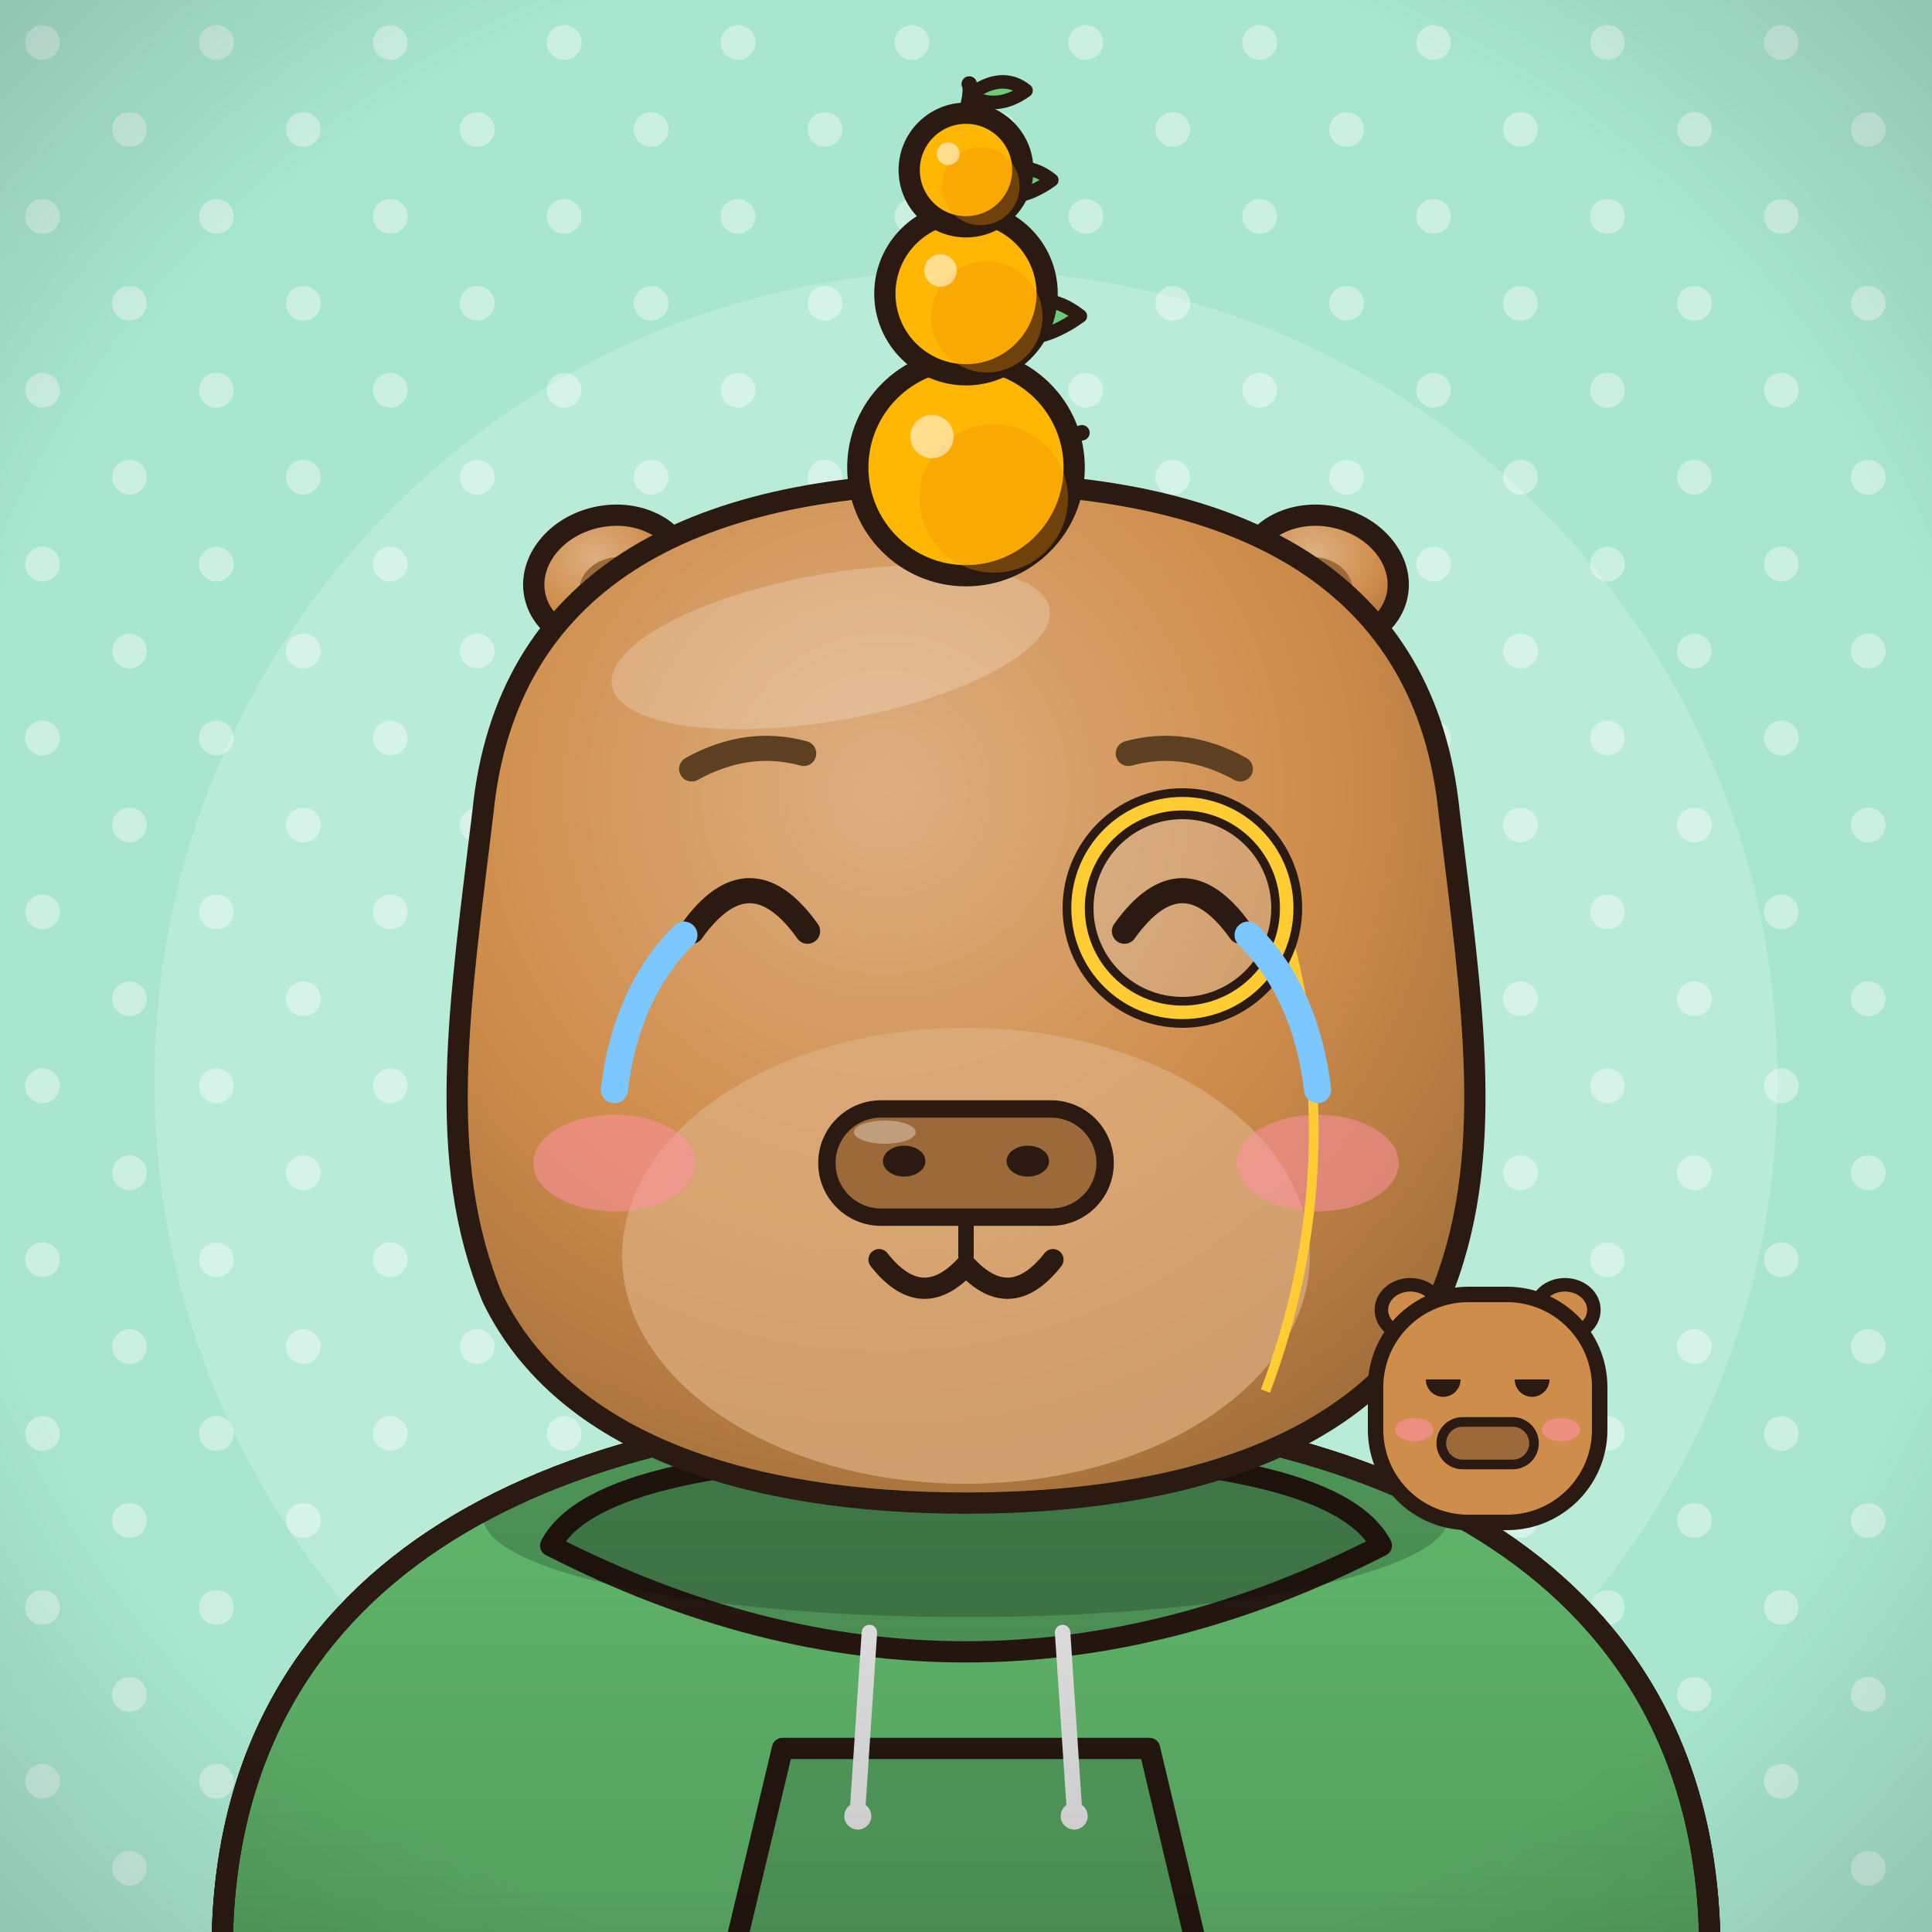
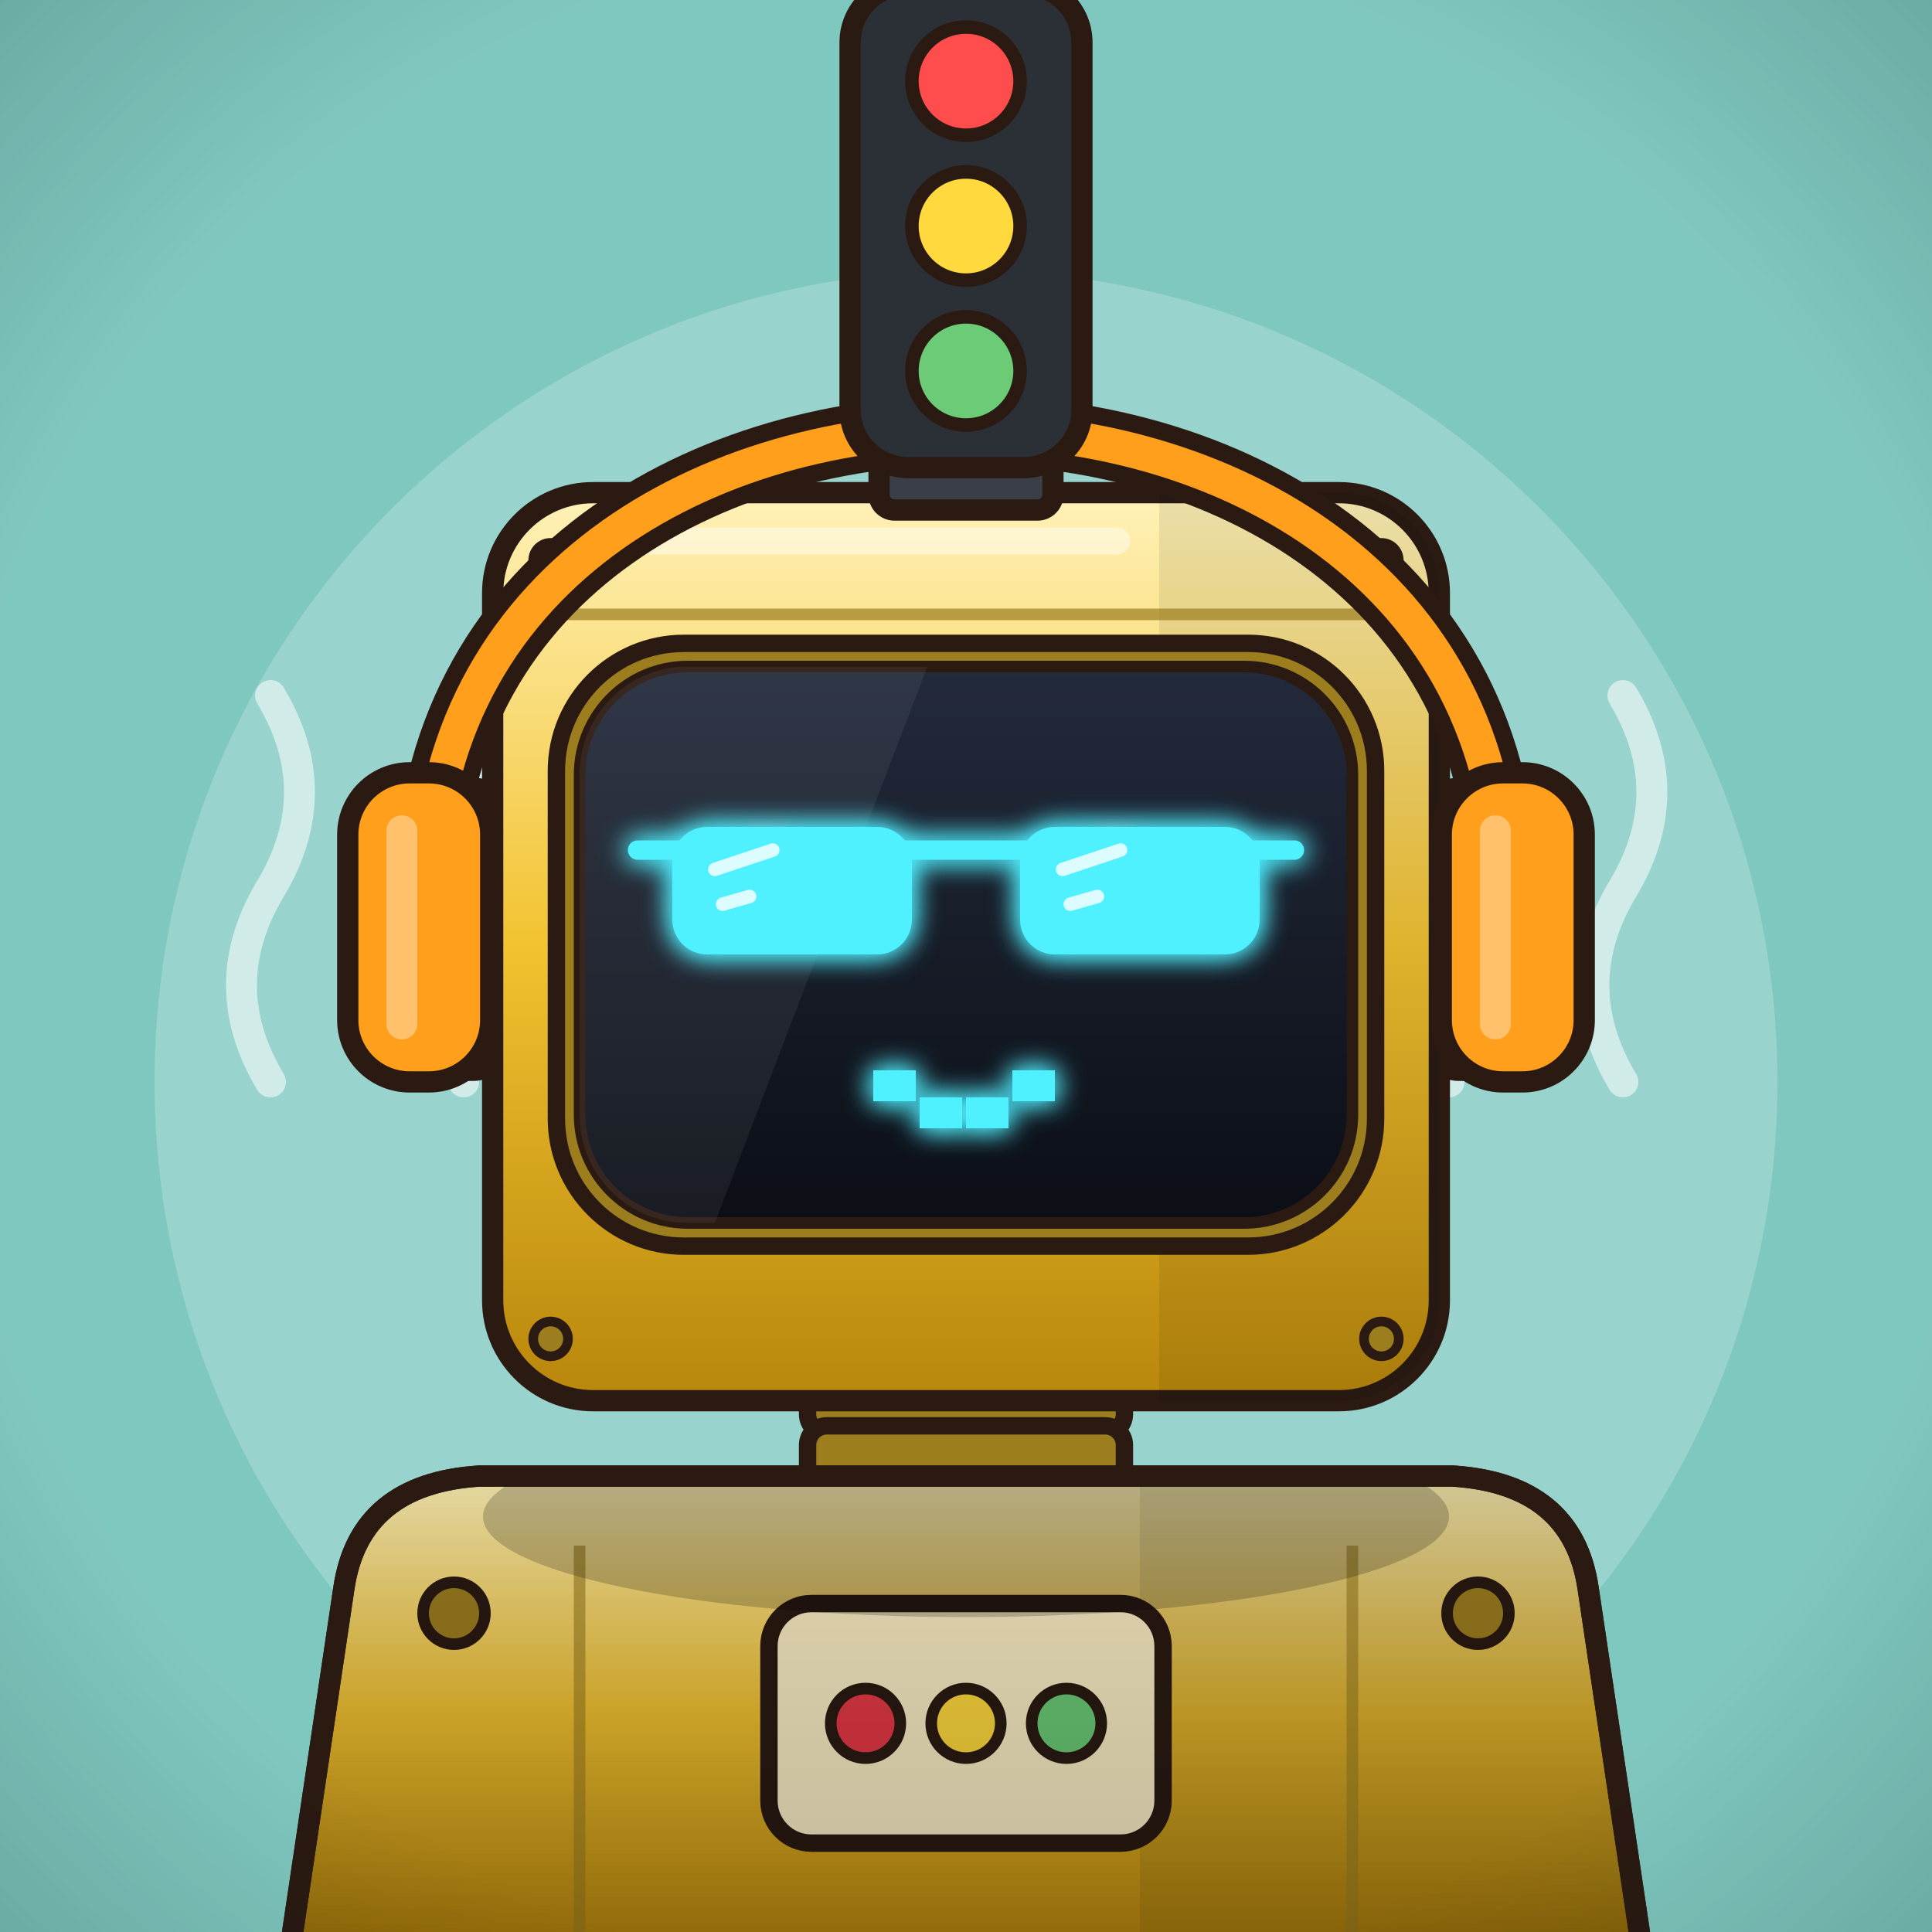
<svg xmlns="http://www.w3.org/2000/svg" viewBox="0 0 1000 1000" width="1000" height="1000">
  <defs>
    <clipPath id="bodyclip">
-       <path d="M115 1010 C115 815 280 730 500 730 C720 730 885 815 885 1010 Z" />
+       <path d="M150 1010 L178 822 Q186 768 248 764 L752 764 Q814 768 822 822 L850 1010 Z" />
    </clipPath>
    <radialGradient id="fs" cx=".42" cy=".3" r=".85">
-       <stop offset="0" stop-color="#ddaf81" />
-       <stop offset=".5" stop-color="#cf8d4b" />
-       <stop offset="1" stop-color="#956636" />
+       <stop offset="0" stop-color="#f6d46e" />
+       <stop offset=".5" stop-color="#f2c230" />
+       <stop offset="1" stop-color="#ae8c23" />
    </radialGradient>
+     <linearGradient id="furgrad" x1="0" y1="0" x2="0" y2="1">
+       <stop offset="0.00" stop-color="#fff2b8" />
+       <stop offset="0.50" stop-color="#f2c230" />
+       <stop offset="1.00" stop-color="#b8860b" />
+     </linearGradient>
+     <filter id="led" x="-50%" y="-50%" width="200%" height="200%">
+       <feGaussianBlur stdDeviation="7" result="b" />
+       <feMerge>
+         <feMergeNode in="b" />
+         <feMergeNode in="b" />
+         <feMergeNode in="SourceGraphic" />
+       </feMerge>
+     </filter>
+     <linearGradient id="visor" x1="0" y1="0" x2="0" y2="1">
+       <stop offset="0" stop-color="#232a3b" />
+       <stop offset="1" stop-color="#0b0e15" />
+     </linearGradient>
+     <clipPath id="visorclip">
+       <rect x="300" y="345" width="400" height="288" rx="56" />
+     </clipPath>
+     <clipPath id="headclip">
+       <rect x="255" y="255" width="490" height="470" rx="52" />
+     </clipPath>
    <linearGradient id="bodyshade" x1="0" y1="0" x2="0" y2="1">
      <stop offset=".55" stop-color="#000" stop-opacity="0" />
      <stop offset="1" stop-color="#000" stop-opacity=".22" />
    </linearGradient>
-     <pattern id="pat" width="90" height="90" patternUnits="userSpaceOnUse">
-       <circle cx="22" cy="22" r="9" fill="#fff" />
-       <circle cx="67" cy="67" r="9" fill="#fff" />
-     </pattern>
    <radialGradient id="vig" r=".75">
      <stop offset=".7" stop-color="#000" stop-opacity="0" />
      <stop offset="1" stop-color="#000" stop-opacity=".18" />
    </radialGradient>
  </defs>
-   <rect width="1000" height="1000" fill="#a8e6cf" />
-   <rect width="1000" height="1000" fill="url(#pat)" opacity=".4" />
+   <rect width="1000" height="1000" fill="#7fc8c0" />
+   <path d="M140 560 q-30 -50 0 -100 q30 -50 0 -100" fill="none" stroke="#fff" stroke-width="16" stroke-linecap="round" opacity=".55" />
+   <path d="M840 560 q-30 -50 0 -100 q30 -50 0 -100" fill="none" stroke="#fff" stroke-width="16" stroke-linecap="round" opacity=".55" />
+   <path d="M240 560 q-30 -50 0 -100 q30 -50 0 -100" fill="none" stroke="#fff" stroke-width="16" stroke-linecap="round" opacity=".55" />
+   <path d="M750 560 q-30 -50 0 -100 q30 -50 0 -100" fill="none" stroke="#fff" stroke-width="16" stroke-linecap="round" opacity=".55" />
  <circle cx="500" cy="560" r="420" fill="#fff" opacity=".2" />
-   <path d="M115 1010 C115 815 280 730 500 730 C720 730 885 815 885 1010 Z" fill="url(#fs)" stroke="#2a1a12" stroke-width="11" stroke-linejoin="round" stroke-linecap="round" />
+   <rect x="418" y="712" width="164" height="30" rx="10" fill="#9d7e1f" stroke="#2a1a12" stroke-width="9" stroke-linejoin="round" stroke-linecap="round" />
+   <rect x="418" y="738" width="164" height="30" rx="10" fill="#9d7e1f" stroke="#2a1a12" stroke-width="9" stroke-linejoin="round" stroke-linecap="round" />
+   <path d="M150 1010 L178 822 Q186 768 248 764 L752 764 Q814 768 822 822 L850 1010 Z" fill="url(#furgrad)" stroke="#2a1a12" stroke-width="11" stroke-linejoin="round" stroke-linecap="round" />
  <g clip-path="url(#bodyclip)">
-     <ellipse cx="500" cy="985" rx="230" ry="165" fill="#ddaf81" opacity=".55" />
+     <rect x="590" y="760" width="400" height="300" fill="#000" opacity=".08" />
+     <path d="M300 800 L300 1010 M700 800 L700 1010" stroke="#9d7e1f" stroke-width="6" opacity=".6" />
  </g>
-   <g clip-path="url(#bodyclip)">
-     <rect width="1000" height="1000" fill="#6bcb77" />
-     <path d="M380 1010 L405 905 L595 905 L620 1010" fill="#5eb369" stroke="#2a1a12" stroke-width="11" stroke-linejoin="round" stroke-linecap="round" />
-   </g>
-   <path d="M115 1010 C115 815 280 730 500 730 C720 730 885 815 885 1010 Z" fill="none" stroke="#2a1a12" stroke-width="11" stroke-linejoin="round" stroke-linecap="round" />
-   <path d="M285 800 Q500 910 715 800 Q690 752 500 752 Q310 752 285 800 Z" fill="#58a662" stroke="#2a1a12" stroke-width="11" stroke-linejoin="round" stroke-linecap="round" />
-   <path d="M450 845 L444 935 M550 845 L556 935" stroke="#fff" stroke-width="8" stroke-linecap="round" />
-   <circle cx="444" cy="940" r="7" fill="#fff" />
-   <circle cx="556" cy="940" r="7" fill="#fff" />
+   <circle cx="235" cy="835" r="16" fill="#9d7e1f" stroke="#2a1a12" stroke-width="6" stroke-linejoin="round" stroke-linecap="round" />
+   <circle cx="765" cy="835" r="16" fill="#9d7e1f" stroke="#2a1a12" stroke-width="6" stroke-linejoin="round" stroke-linecap="round" />
+   <rect x="398" y="830" width="204" height="124" rx="22" fill="#fbeec5" stroke="#2a1a12" stroke-width="9" stroke-linejoin="round" stroke-linecap="round" />
+   <circle cx="448" cy="892" r="18" fill="#e63946" stroke="#2a1a12" stroke-width="6" stroke-linejoin="round" stroke-linecap="round" />
+   <circle cx="500" cy="892" r="18" fill="#ffd93d" stroke="#2a1a12" stroke-width="6" stroke-linejoin="round" stroke-linecap="round" />
+   <circle cx="552" cy="892" r="18" fill="#6bcb77" stroke="#2a1a12" stroke-width="6" stroke-linejoin="round" stroke-linecap="round" />
  <g clip-path="url(#bodyclip)">
    <rect width="1000" height="1000" fill="url(#bodyshade)" />
    <ellipse cx="500" cy="785" rx="250" ry="52" fill="#000" opacity=".2" />
  </g>
-   <path d="M115 1010 C115 815 280 730 500 730 C720 730 885 815 885 1010 Z" fill="none" stroke="#2a1a12" stroke-width="11" stroke-linejoin="round" stroke-linecap="round" />
-   <g transform="rotate(-12 316 300)">
-     <ellipse cx="316" cy="300" rx="40" ry="33" fill="url(#fs)" stroke="#2a1a12" stroke-width="11" stroke-linejoin="round" stroke-linecap="round" />
-     <ellipse cx="318" cy="304" rx="19" ry="15" fill="#9b6a38" />
+   <path d="M150 1010 L178 822 Q186 768 248 764 L752 764 Q814 768 822 822 L850 1010 Z" fill="none" stroke="#2a1a12" stroke-width="11" stroke-linejoin="round" stroke-linecap="round" />
+   <rect x="205" y="408" width="54" height="146" rx="14" fill="#9d7e1f" stroke="#2a1a12" stroke-width="11" stroke-linejoin="round" stroke-linecap="round" />
+   <rect x="223" y="430" width="18" height="102" rx="9" fill="#4ff0ff" filter="url(#led)" />
+   <rect x="741" y="408" width="54" height="146" rx="14" fill="#9d7e1f" stroke="#2a1a12" stroke-width="11" stroke-linejoin="round" stroke-linecap="round" />
+   <rect x="759" y="430" width="18" height="102" rx="9" fill="#4ff0ff" filter="url(#led)" />
+   <rect x="255" y="255" width="490" height="470" rx="52" fill="url(#furgrad)" stroke="#2a1a12" stroke-width="11" stroke-linejoin="round" stroke-linecap="round" />
+   <g clip-path="url(#headclip)">
+     <rect x="600" y="240" width="200" height="520" fill="#000" opacity=".08" />
+     <path d="M255 318 L745 318" stroke="#9d7e1f" stroke-width="6" opacity=".7" />
  </g>
-   <g transform="rotate(12 684 300)">
-     <ellipse cx="684" cy="300" rx="40" ry="33" fill="url(#fs)" stroke="#2a1a12" stroke-width="11" stroke-linejoin="round" stroke-linecap="round" />
-     <ellipse cx="682" cy="304" rx="19" ry="15" fill="#9b6a38" />
+   <rect x="295" y="273" width="290" height="14" rx="7" fill="#fff" opacity=".45" />
+   <circle cx="285" cy="290" r="9" fill="#9d7e1f" stroke="#2a1a12" stroke-width="5" stroke-linejoin="round" stroke-linecap="round" />
+   <circle cx="715" cy="290" r="9" fill="#9d7e1f" stroke="#2a1a12" stroke-width="5" stroke-linejoin="round" stroke-linecap="round" />
+   <circle cx="285" cy="693" r="9" fill="#9d7e1f" stroke="#2a1a12" stroke-width="5" stroke-linejoin="round" stroke-linecap="round" />
+   <circle cx="715" cy="693" r="9" fill="#9d7e1f" stroke="#2a1a12" stroke-width="5" stroke-linejoin="round" stroke-linecap="round" />
+   <rect x="288" y="333" width="424" height="312" rx="66" fill="#9d7e1f" stroke="#2a1a12" stroke-width="9" stroke-linejoin="round" stroke-linecap="round" />
+   <rect x="300" y="345" width="400" height="288" rx="56" fill="url(#visor)" stroke="#2a1a12" stroke-width="6" stroke-linejoin="round" stroke-linecap="round" />
+   <g clip-path="url(#visorclip)">
+     <path d="M300 345 L480 345 L370 633 L300 633 Z" fill="#fff" opacity=".06" />
  </g>
-   <path d="M500 250 C645 250 738 302 750 420 C762 520 775 600 745 672 C708 748 612 778 500 778 C388 778 292 748 255 672 C225 600 238 520 250 420 C262 302 355 250 500 250 Z" fill="url(#fs)" stroke="#2a1a12" stroke-width="11" stroke-linejoin="round" stroke-linecap="round" />
-   <path d="M472 256 q10 -34 28 -42 M500 252 q6 -40 26 -52 M530 256 q14 -28 30 -32" fill="none" stroke="#2a1a12" stroke-width="8" stroke-linejoin="round" stroke-linecap="round" />
-   <ellipse cx="430" cy="335" rx="115" ry="38" fill="#fff" opacity=".22" transform="rotate(-10 430 335)" />
-   <ellipse cx="500" cy="650" rx="178" ry="118" fill="#ddaf81" opacity=".7" />
-   <ellipse cx="318" cy="602" rx="42" ry="25" fill="#ff8fa3" opacity=".55" />
-   <ellipse cx="682" cy="602" rx="42" ry="25" fill="#ff8fa3" opacity=".55" />
-   <rect x="428" y="574" width="144" height="56" rx="28" fill="#9b6a38" stroke="#2a1a12" stroke-width="9" stroke-linejoin="round" stroke-linecap="round" />
-   <ellipse cx="468" cy="601" rx="11" ry="8" fill="#2a1a12" />
-   <ellipse cx="532" cy="601" rx="11" ry="8" fill="#2a1a12" />
-   <ellipse cx="458" cy="586" rx="16" ry="6" fill="#fff" opacity=".35" />
-   <path d="M500 630 L500 650" stroke="#2a1a12" stroke-width="8" stroke-linejoin="round" stroke-linecap="round" />
-   <path d="M664 476 Q700 600 655 720" fill="none" stroke="#ffcc33" stroke-width="5" />
-   <circle cx="612" cy="470" r="54" fill="#dff1ff" fill-opacity=".18" stroke="#2a1a12" stroke-width="16" />
-   <circle cx="612" cy="470" r="54" fill="none" stroke="#ffcc33" stroke-width="7" />
-   <path d="M455 652 Q477 680 500 655 Q523 680 545 652" fill="none" stroke="#2a1a12" stroke-width="11" stroke-linejoin="round" stroke-linecap="round" />
-   <path d="M358 398 Q387 382 416 390" fill="none" stroke="#5d3f22" stroke-width="13" stroke-linecap="round" />
-   <path d="M584 390 Q613 382 642 398" fill="none" stroke="#5d3f22" stroke-width="13" stroke-linecap="round" />
-   <path d="M358 482 Q388 440 418 482" fill="none" stroke="#2a1a12" stroke-width="13" stroke-linejoin="round" stroke-linecap="round" />
-   <path d="M582 482 Q612 440 642 482" fill="none" stroke="#2a1a12" stroke-width="13" stroke-linejoin="round" stroke-linecap="round" />
-   <path d="M354 484 q-30 30 -36 80" fill="none" stroke="#7cc7ff" stroke-width="14" stroke-linecap="round" />
-   <path d="M646 484 q30 30 36 80" fill="none" stroke="#7cc7ff" stroke-width="14" stroke-linecap="round" />
+   <g filter="url(#led)">
+     <path d="M330 440 L670 440" stroke="#4ff0ff" stroke-width="10" stroke-linecap="round" stroke-linejoin="round" fill="none" />
+     <rect x="348" y="428" width="124" height="66" rx="18" fill="#4ff0ff" />
+     <path d="M370 450 L400 440 M374 468 L388 464" stroke="#fff" stroke-width="7" stroke-linecap="round" opacity=".8" />
+     <rect x="528" y="428" width="124" height="66" rx="18" fill="#4ff0ff" />
+     <path d="M550 450 L580 440 M554 468 L568 464" stroke="#fff" stroke-width="7" stroke-linecap="round" opacity=".8" />
+     <rect x="452" y="554" width="22" height="16" fill="#4ff0ff" />
+     <rect x="476" y="568" width="22" height="16" fill="#4ff0ff" />
+     <rect x="500" y="568" width="22" height="16" fill="#4ff0ff" />
+     <rect x="524" y="554" width="22" height="16" fill="#4ff0ff" />
+   </g>
+   <path d="M222 470 C215 140 785 140 778 470" fill="none" stroke="#2a1a12" stroke-width="36" stroke-linecap="round" />
+   <path d="M222 470 C215 140 785 140 778 470" fill="none" stroke="#ff9f1c" stroke-width="18" stroke-linecap="round" />
+   <rect x="180" y="400" width="74" height="160" rx="32" fill="#ff9f1c" stroke="#2a1a12" stroke-width="11" stroke-linejoin="round" stroke-linecap="round" />
+   <rect x="746" y="400" width="74" height="160" rx="32" fill="#ff9f1c" stroke="#2a1a12" stroke-width="11" stroke-linejoin="round" stroke-linecap="round" />
+   <rect x="200" y="422" width="16" height="116" rx="8" fill="#fff" opacity=".35" />
+   <rect x="766" y="422" width="16" height="116" rx="8" fill="#fff" opacity=".35" />
  <g transform="translate(0 -28)">
-     <circle cx="500" cy="270" r="56" fill="#ffb703" stroke="#2a1a12" stroke-width="11" stroke-linejoin="round" stroke-linecap="round" />
-     <circle cx="514.4" cy="286" r="38.4" fill="#f28c00" opacity=".35" />
-     <circle cx="482.4" cy="254" r="11.2" fill="#fff" opacity=".55" />
-     <path d="M500 214 q6.4 -22.4 3.2 -28.8" fill="none" stroke="#2a1a12" stroke-width="8" stroke-linejoin="round" stroke-linecap="round" />
-     <path d="M503.2 196.4 q32 -24 56 -4.8 q-28.8 20.8 -56 4.8 Z" fill="#6bcb77" stroke="#2a1a12" stroke-width="7" stroke-linejoin="round" stroke-linecap="round" />
-     <circle cx="500" cy="180" r="42" fill="#ffb703" stroke="#2a1a12" stroke-width="11" stroke-linejoin="round" stroke-linecap="round" />
-     <circle cx="510.8" cy="192" r="28.8" fill="#f28c00" opacity=".35" />
-     <circle cx="486.8" cy="168" r="8.4" fill="#fff" opacity=".55" />
-     <path d="M500 138 q4.8 -16.8 2.4 -21.6" fill="none" stroke="#2a1a12" stroke-width="8" stroke-linejoin="round" stroke-linecap="round" />
-     <path d="M502.4 124.8 q24 -18 42 -3.6 q-21.6 15.6 -42 3.6 Z" fill="#6bcb77" stroke="#2a1a12" stroke-width="7" stroke-linejoin="round" stroke-linecap="round" />
-     <circle cx="500" cy="116" r="29.4" fill="#ffb703" stroke="#2a1a12" stroke-width="11" stroke-linejoin="round" stroke-linecap="round" />
-     <circle cx="507.56" cy="124.4" r="20.16" fill="#f28c00" opacity=".35" />
-     <circle cx="490.76" cy="107.6" r="5.88" fill="#fff" opacity=".55" />
-     <path d="M500 86.6 q3.36 -11.76 1.68 -15.12" fill="none" stroke="#2a1a12" stroke-width="8" stroke-linejoin="round" stroke-linecap="round" />
-     <path d="M501.68 77.36 q16.8 -12.6 29.4 -2.52 q-15.12 10.92 -29.4 2.52 Z" fill="#6bcb77" stroke="#2a1a12" stroke-width="7" stroke-linejoin="round" stroke-linecap="round" />
+     <rect x="455" y="262" width="90" height="30" rx="8" fill="#3a3f47" stroke="#2a1a12" stroke-width="11" stroke-linejoin="round" stroke-linecap="round" />
+     <rect x="440" y="20" width="120" height="250" rx="30" fill="#2b2f36" stroke="#2a1a12" stroke-width="11" stroke-linejoin="round" stroke-linecap="round" />
+     <circle cx="500" cy="70" r="28" fill="#ff4d4d" stroke="#2a1a12" stroke-width="7" stroke-linejoin="round" stroke-linecap="round" />
+     <circle cx="500" cy="145" r="28" fill="#ffd93d" stroke="#2a1a12" stroke-width="7" stroke-linejoin="round" stroke-linecap="round" />
+     <circle cx="500" cy="220" r="28" fill="#6bcb77" stroke="#2a1a12" stroke-width="7" stroke-linejoin="round" stroke-linecap="round" />
  </g>
-   <ellipse cx="730" cy="678" rx="15" ry="13" fill="#cf8d4b" stroke="#2a1a12" stroke-width="7" stroke-linejoin="round" stroke-linecap="round" />
-   <ellipse cx="810" cy="678" rx="15" ry="13" fill="#cf8d4b" stroke="#2a1a12" stroke-width="7" stroke-linejoin="round" stroke-linecap="round" />
-   <rect x="712" y="670" width="116" height="118" rx="48" fill="#cf8d4b" stroke="#2a1a12" stroke-width="8" stroke-linejoin="round" stroke-linecap="round" />
-   <rect x="746" y="736" width="48" height="22" rx="11" fill="#9b6a38" stroke="#2a1a12" stroke-width="5" stroke-linejoin="round" stroke-linecap="round" />
-   <path d="M738 714 a9 9 0 0 0 18 0 Z M784 714 a9 9 0 0 0 18 0 Z" fill="#2a1a12" />
-   <ellipse cx="732" cy="740" rx="10" ry="6" fill="#ff8fa3" opacity=".6" />
-   <ellipse cx="808" cy="740" rx="10" ry="6" fill="#ff8fa3" opacity=".6" />
  <rect width="1000" height="1000" fill="url(#vig)" />
</svg>
